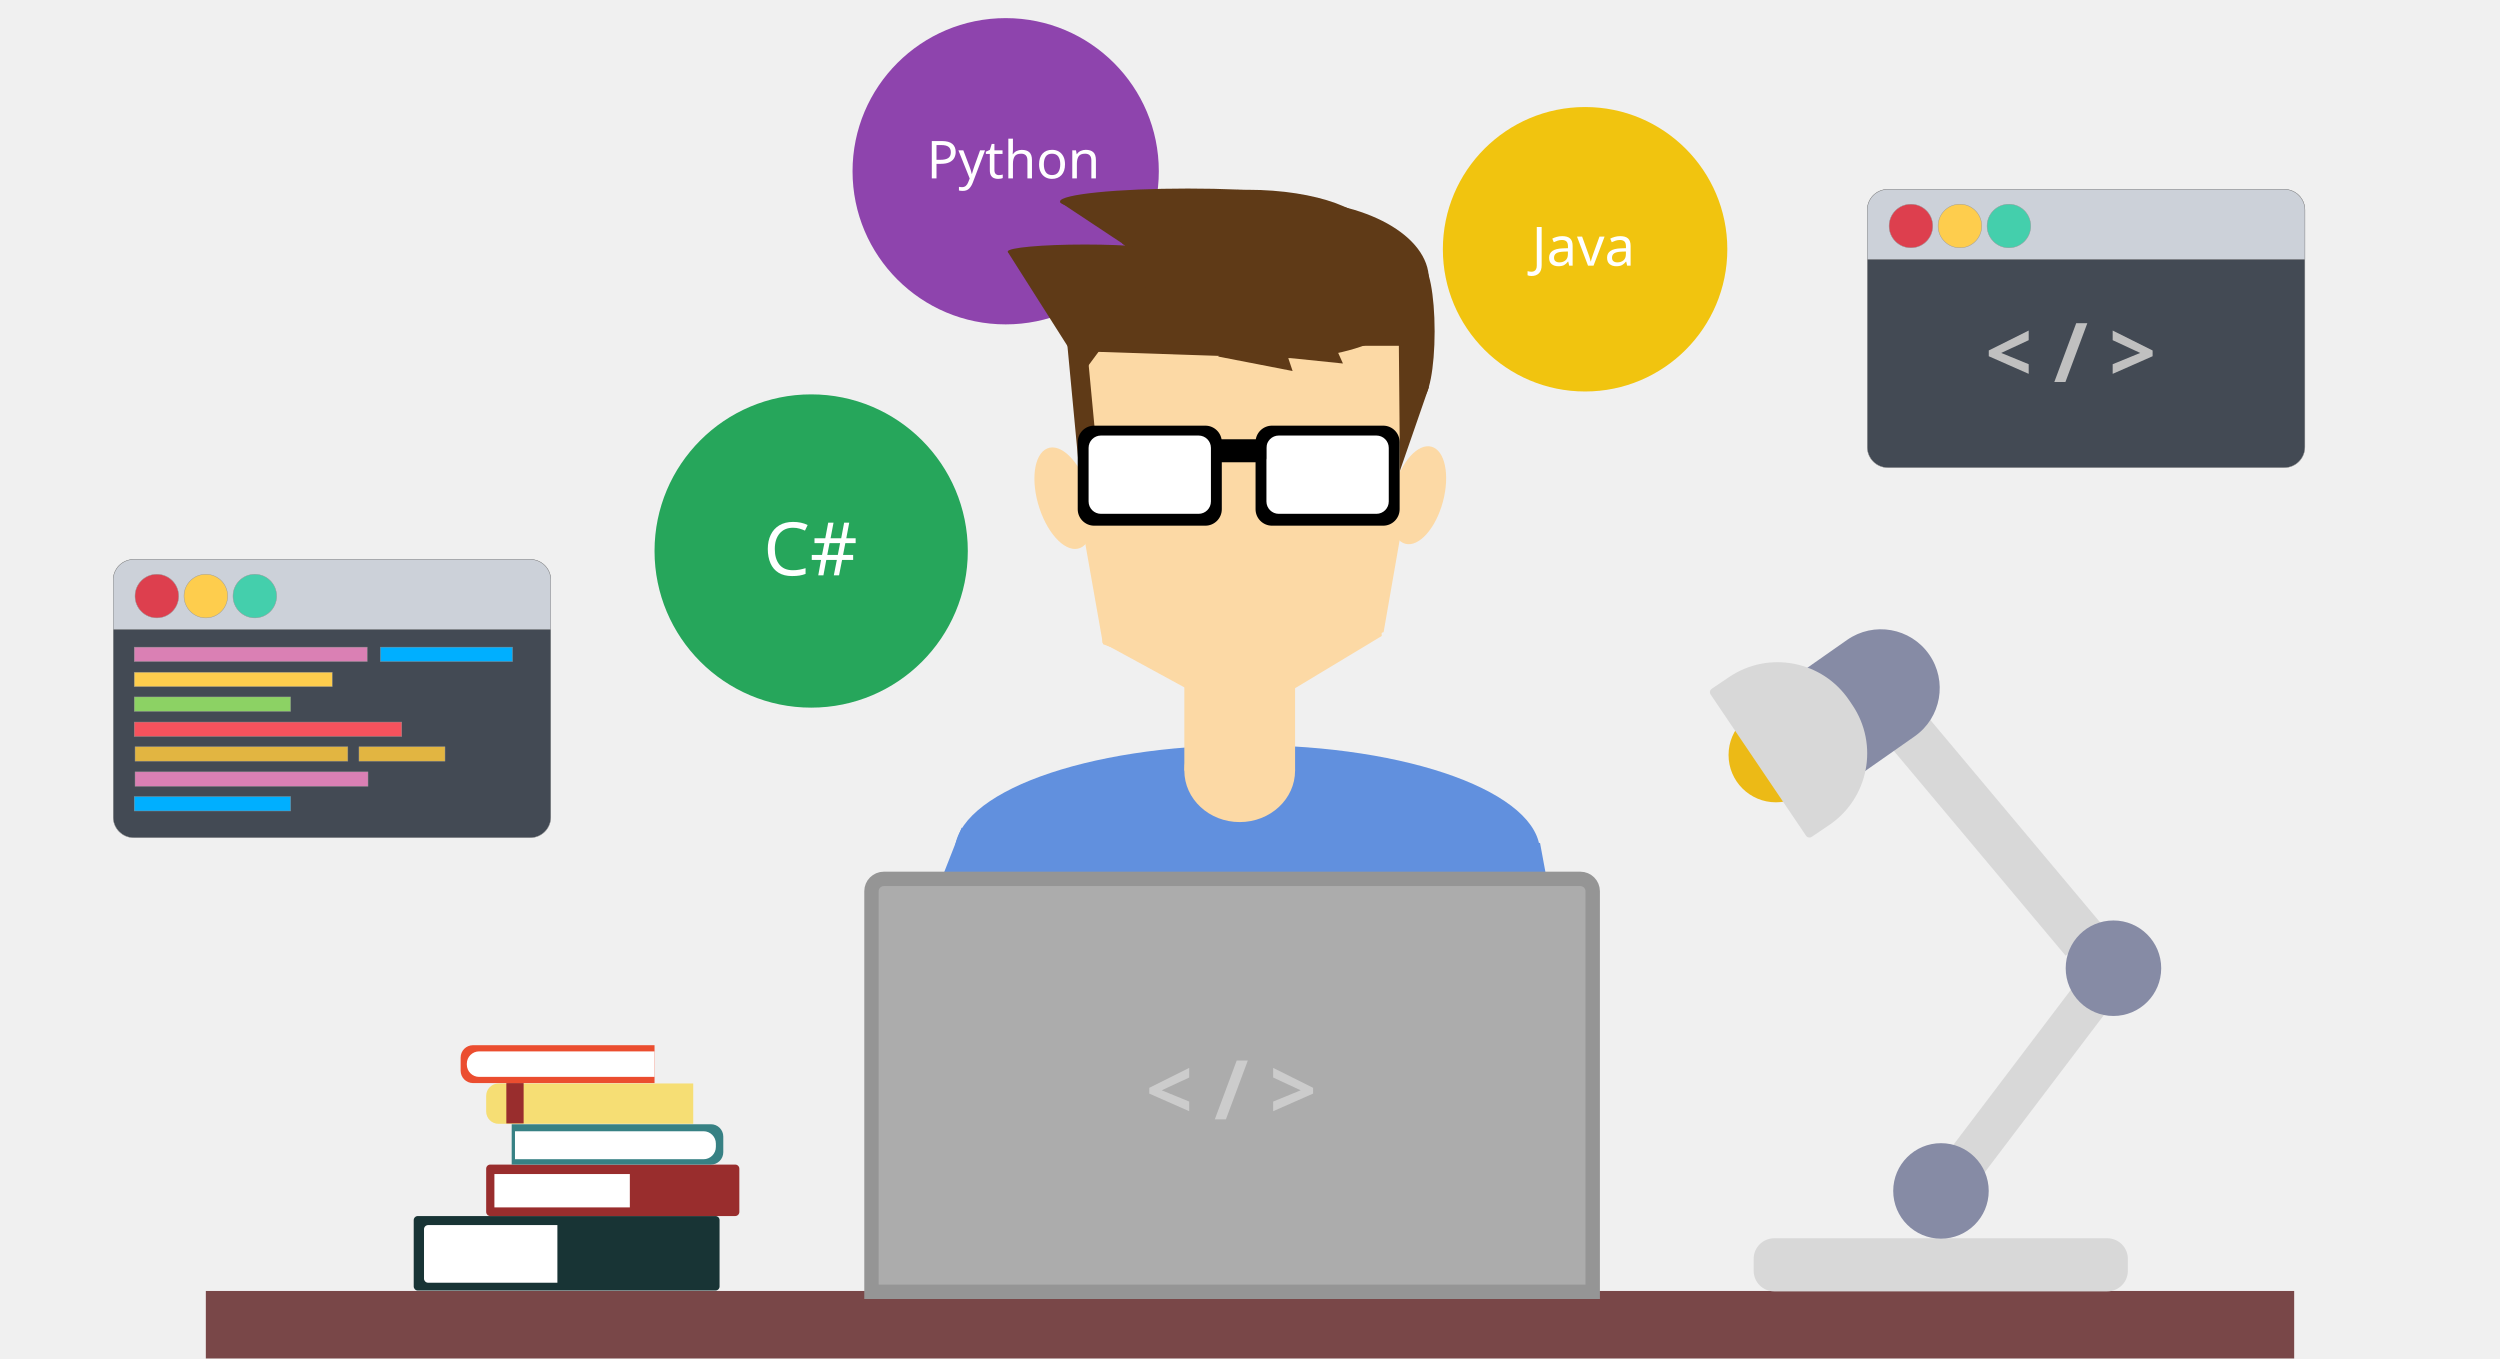
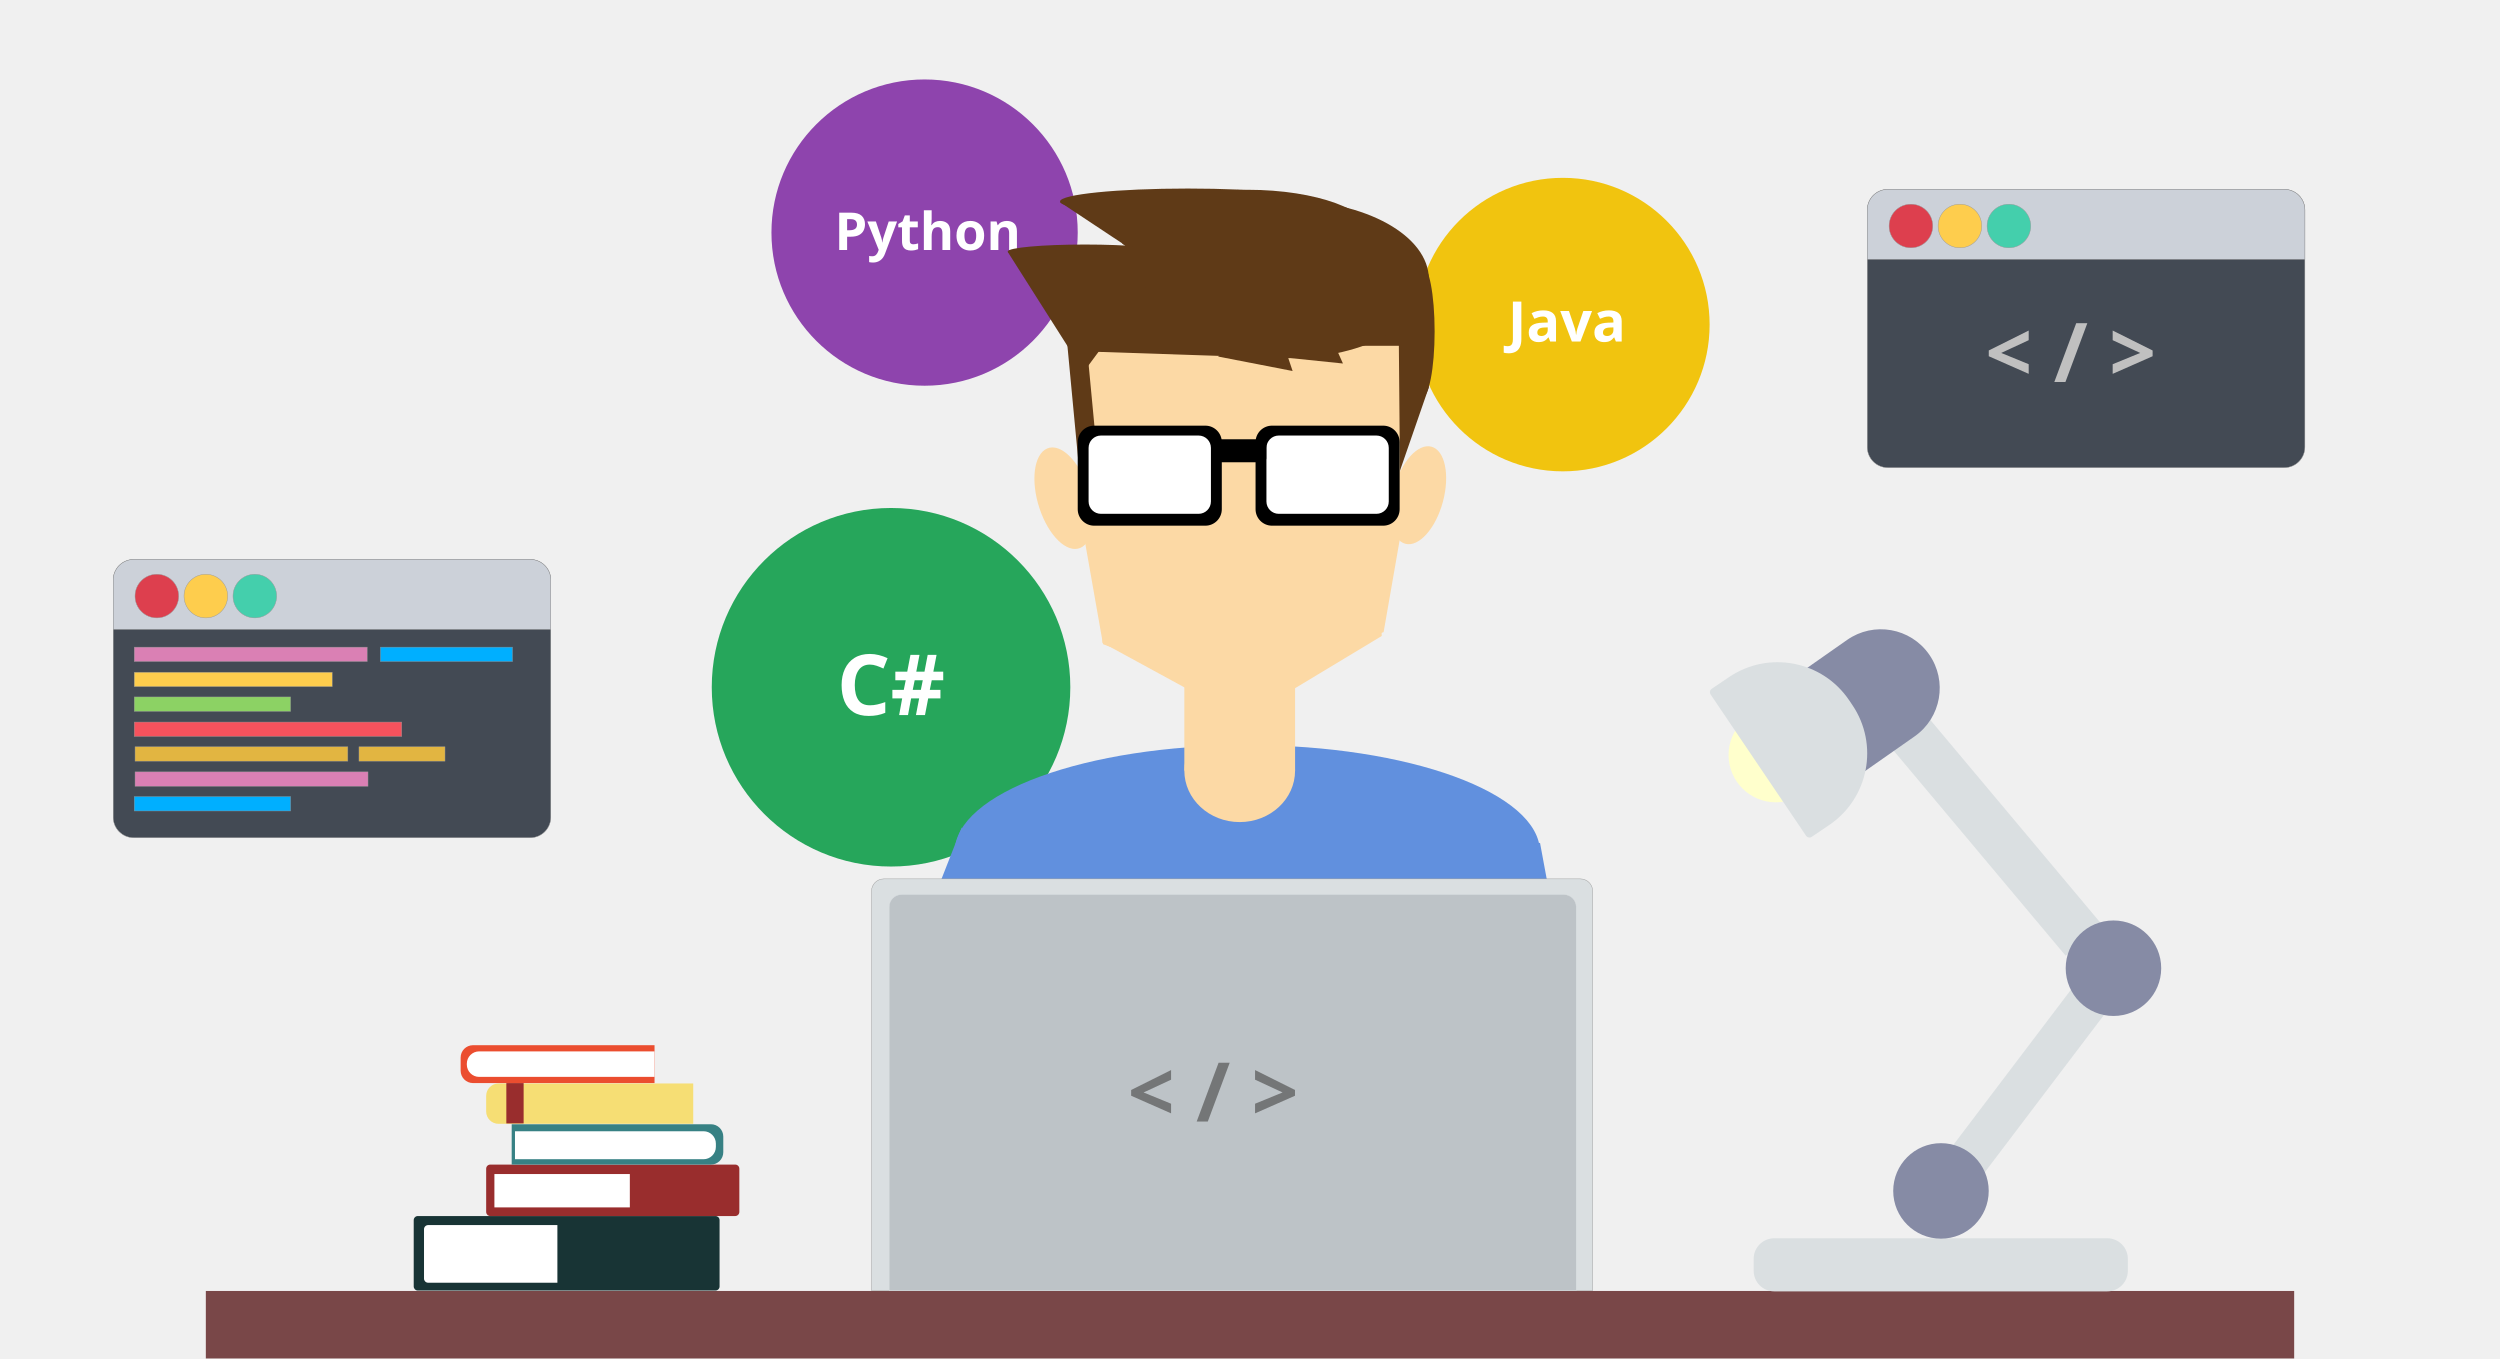
<svg xmlns="http://www.w3.org/2000/svg" width="999.616" height="543.18" viewBox="0 0 6073 3300">
  <defs>
    <style>
      .cls-1 {
        fill: #8e44ad;
      }

-       .cls-2, .cls-22, .cls-37 {
+       .cls-2, .cls-23, .cls-38 {
        font-size: 200px;
      }

      .cls-14, .cls-2, .cls-4, .cls-6 {
        fill: #fff;
      }

+       .cls-2, .cls-23, .cls-38, .cls-4, .cls-6 {
+         font-family: "Segoe UI";
+       }
+ 
      .cls-2, .cls-4, .cls-6 {
-         font-family: SegoeUI-Semilight, "Segoe UI";
+         font-weight: 600;
      }

      .cls-3 {
        fill: #26a65b;
      }

      .cls-4 {
        font-size: 400px;
      }

      .cls-5 {
        fill: #f1c40f;
      }

      .cls-6 {
        font-size: 250px;
      }

      .cls-7 {
        fill: #794748;
      }

-       .cls-8, .cls-9 {
-         fill: #d8d8d8;
-       }
- 
-       .cls-11, .cls-20, .cls-23, .cls-26, .cls-9 {
+       .cls-21, .cls-8, .cls-9 {
+         fill: #dadfe1;
+       }
+ 
+       .cls-11, .cls-20, .cls-24, .cls-27, .cls-9 {
        fill-rule: evenodd;
      }

      .cls-10 {
-         fill: #ecba16;
+         fill: #ffc;
      }

      .cls-11, .cls-12 {
        fill: #868ba5;
      }

      .cls-13 {
        fill: #183435;
      }

      .cls-15 {
        fill: #992d2d;
      }

      .cls-16 {
        fill: #378184;
      }

      .cls-17 {
        fill: #f6de74;
      }

      .cls-18 {
        fill: #eb4d2f;
      }

      .cls-19, .cls-20 {
        fill: #6190de;
      }

-       .cls-21 {
-         fill: #acacac;
-         stroke-width: 35px;
-       }
- 
-       .cls-21, .cls-27, .cls-28, .cls-29, .cls-30, .cls-31, .cls-32, .cls-33, .cls-34, .cls-35, .cls-36 {
+       .cls-21, .cls-28, .cls-29, .cls-30, .cls-31, .cls-32, .cls-33, .cls-34, .cls-35, .cls-36, .cls-37 {
        stroke: #959595;
      }

+       .cls-21, .cls-22, .cls-28, .cls-29, .cls-30, .cls-31, .cls-32, .cls-33, .cls-34, .cls-35, .cls-36, .cls-37 {
+         stroke-width: 1px;
+       }
+ 
      .cls-22 {
-         fill: #ccc;
+         fill: #bdc3c7;
+         stroke: #dadfe1;
+       }
+ 
+       .cls-23 {
+         fill: #747677;
        font-weight: 800;
      }

-       .cls-22, .cls-37 {
-         font-family: "Segoe UI";
-       }
- 
-       .cls-23, .cls-24 {
+       .cls-24, .cls-25 {
        fill: #fcd9a5;
      }

-       .cls-25, .cls-26 {
+       .cls-26, .cls-27 {
        fill: #5f3a17;
      }

-       .cls-27 {
+       .cls-28 {
        fill: #434a54;
      }

-       .cls-27, .cls-28, .cls-29, .cls-30, .cls-31, .cls-32, .cls-33, .cls-34, .cls-35, .cls-36 {
-         stroke-width: 1px;
-       }
- 
-       .cls-28 {
+       .cls-29 {
        fill: #ccd1d9;
      }

-       .cls-29 {
+       .cls-30 {
        fill: #dd3f4e;
      }

-       .cls-30 {
+       .cls-31 {
        fill: #fecd4d;
      }

-       .cls-31 {
+       .cls-32 {
        fill: #44cfac;
      }

-       .cls-32 {
+       .cls-33 {
        fill: #da80b4;
      }

-       .cls-33 {
+       .cls-34 {
        fill: #00afff;
      }

-       .cls-34 {
+       .cls-35 {
        fill: #8cd264;
      }

-       .cls-35 {
+       .cls-36 {
        fill: #f6525d;
      }

-       .cls-36 {
+       .cls-37 {
        fill: #e2b541;
      }

-       .cls-37 {
+       .cls-38 {
        fill: silver;
        font-weight: 700;
      }
    </style>
  </defs>
  <g id="Background">
    <g>
-       <circle class="cls-1" cx="2443" cy="416" r="372" />
-       <text id="Python" class="cls-2" transform="translate(2251.206 433.293) scale(0.635)">Python</text>
+       <circle class="cls-1" cx="2246" cy="565" r="372" />
+       <text id="Python" class="cls-2" transform="translate(2027.21 607.292) scale(0.635)">Python</text>
    </g>
    <g>
-       <circle class="cls-3" cx="1970.5" cy="1338.5" r="380.5" />
-       <text id="C_" data-name="C#" class="cls-4" transform="translate(1854.196 1397.576) scale(0.448)">C#</text>
+       <circle class="cls-3" cx="2164.5" cy="1669.5" r="435.5" />
+       <text id="C_" data-name="C#" class="cls-4" transform="translate(2032.53 1737.117) scale(0.513)">C#</text>
    </g>
    <g>
-       <circle class="cls-5" cx="3850.5" cy="605.5" r="345.5" />
-       <text id="Java" class="cls-6" transform="translate(3721.036 645.43) scale(0.527)">Java</text>
+       <circle class="cls-5" cx="3796.5" cy="788.5" r="356.5" />
+       <text id="Java" class="cls-6" transform="translate(3662.912 829.702) scale(0.544)">Java</text>
    </g>
  </g>
  <g id="Table">
    <rect class="cls-7" x="500" y="3136" width="5073" height="164" />
  </g>
  <g id="Lamp">
    <rect id="Rounded_Rectangle_10" data-name="Rounded Rectangle 10" class="cls-8" x="4260" y="3008" width="909" height="129" rx="50" ry="50" />
    <path class="cls-9" d="M5053.36,2374.38l80.5,61-319.37,421.39-80.49-61Z" />
    <path class="cls-9" d="M4599.4,1822.76l89.05-74.69,418.35,498.78-89.05,74.69Z" />
    <circle class="cls-10" cx="4314" cy="1834" r="115" />
    <path id="Rounded_Rectangle_11" data-name="Rounded Rectangle 11" class="cls-11" d="M4686.11,1589.59a143,143,0,0,1-35.08,199.17l-134.32,94.09a143,143,0,0,1-164.09-234.25l134.33-94.09A143,143,0,0,1,4686.11,1589.59Z" />
    <path id="Rounded_Rectangle_12" data-name="Rounded Rectangle 12" class="cls-9" d="M4491.98,1701.09l7.83,11.6c64.93,96.1,39.66,226.64-56.44,291.57l-42.26,28.55a10,10,0,0,1-13.89-2.69l-231.76-343.05a10,10,0,0,1,2.68-13.88l42.26-28.55C4296.51,1579.71,4427.05,1604.98,4491.98,1701.09Z" />
    <circle class="cls-12" cx="4715" cy="2893" r="116" />
    <circle class="cls-12" cx="5134" cy="2352" r="116" />
  </g>
  <g id="Books">
    <g id="_1st_book" data-name="1st book">
      <rect id="Rounded_Rectangle_4" data-name="Rounded Rectangle 4" class="cls-13" x="1005" y="2954" width="743" height="181" rx="10" ry="10" />
      <path id="Rounded_Rectangle_5" data-name="Rounded Rectangle 5" class="cls-14" d="M1040,2976h314a0,0,0,0,1,0,0v140a0,0,0,0,1,0,0H1040a10,10,0,0,1-10-10V2986A10,10,0,0,1,1040,2976Z" />
    </g>
    <g id="_2nd_book" data-name="2nd book">
      <rect id="Rounded_Rectangle_6" data-name="Rounded Rectangle 6" class="cls-15" x="1181" y="2829" width="615" height="125" rx="10" ry="10" />
      <rect id="Rounded_Rectangle_7" data-name="Rounded Rectangle 7" class="cls-14" x="1201" y="2852" width="329" height="81" />
    </g>
    <g id="_3rd_book" data-name="3rd book">
      <path id="Rounded_Rectangle_8" data-name="Rounded Rectangle 8" class="cls-16" d="M1243,2731h484a30,30,0,0,1,30,30v38a30,30,0,0,1-30,30H1243a0,0,0,0,1,0,0v-98A0,0,0,0,1,1243,2731Z" />
      <path id="Rounded_Rectangle_8-2" data-name="Rounded Rectangle 8" class="cls-14" d="M1251,2748h458a30,30,0,0,1,30,30v8a30,30,0,0,1-30,30H1251a0,0,0,0,1,0,0v-68A0,0,0,0,1,1251,2748Z" />
    </g>
    <g id="_4th_book" data-name="4th book">
      <path id="Rounded_Rectangle_8-3" data-name="Rounded Rectangle 8" class="cls-17" d="M1211,2632h473a0,0,0,0,1,0,0v98a0,0,0,0,1,0,0H1211a30,30,0,0,1-30-30v-38A30,30,0,0,1,1211,2632Z" />
      <rect class="cls-15" x="1230" y="2631" width="42" height="98" />
    </g>
    <g id="_5h_book" data-name="5h book">
      <path id="Rounded_Rectangle_9" data-name="Rounded Rectangle 9" class="cls-18" d="M1149,2539h441a0,0,0,0,1,0,0v92a0,0,0,0,1,0,0H1149a30,30,0,0,1-30-30v-32A30,30,0,0,1,1149,2539Z" />
    </g>
    <path id="Rounded_Rectangle_9-2" data-name="Rounded Rectangle 9" class="cls-14" d="M1164,2554h426a0,0,0,0,1,0,0v62a0,0,0,0,1,0,0H1164a30,30,0,0,1-30-30v-2A30,30,0,0,1,1164,2554Z" />
  </g>
  <g id="Body">
    <ellipse class="cls-19" cx="3030" cy="2070" rx="711" ry="260" />
    <path class="cls-20" d="M2335.97,2010.68L2624,2123.77l-100.87,256.9L2235.1,2267.59Z" />
    <path class="cls-20" d="M3520.75,2088.24L3741,2047.4l32.82,176.98-220.25,40.84Z" />
  </g>
  <g id="Laptop">
-     <path id="Rounded_Rectangle_1" data-name="Rounded Rectangle 1" class="cls-21" d="M2147,2135H3839a30,30,0,0,1,30,30v973a0,0,0,0,1,0,0H2117a0,0,0,0,1,0,0V2165A30,30,0,0,1,2147,2135Z" />
-     <text id="_" data-name="&lt; / &gt;" class="cls-22" x="2783.195" y="2719.124">&lt; / &gt;</text>
+     <path id="Rounded_Rectangle_15" data-name="Rounded Rectangle 15" class="cls-21" d="M2147,2135H3839a30,30,0,0,1,30,30v970a0,0,0,0,1,0,0H2117a0,0,0,0,1,0,0V2165A30,30,0,0,1,2147,2135Z" />
+     <path id="Rounded_Rectangle_1" data-name="Rounded Rectangle 1" class="cls-22" d="M2190,2173H3799a30,30,0,0,1,30,30v932a0,0,0,0,1,0,0H2160a0,0,0,0,1,0,0V2203A30,30,0,0,1,2190,2173Z" />
+     <text id="_" data-name="&lt; / &gt;" class="cls-23" transform="translate(2739.196 2724.378)">&lt; / &gt;</text>
  </g>
  <g id="Head">
-     <path class="cls-23" d="M2630.14,883L2815,887.383l-6.15,297.607-184.86-4.38Z" />
-     <ellipse class="cls-24" cx="2670.5" cy="888" rx="40.5" ry="34" />
-     <path id="Polygon_1" data-name="Polygon 1" class="cls-23" d="M3356.44,1545.01l-336.38,202.65-342.04-186.38-5.66-389.02,336.38-202.653,342.04,186.373ZM3075,1040h315a10,10,0,0,1,10,10v183a10,10,0,0,1-10,10H3075a10,10,0,0,1-10-10V1050A10,10,0,0,1,3075,1040Z" />
-     <rect class="cls-24" x="2877" y="1625" width="269" height="247" />
-     <ellipse class="cls-24" cx="3011.5" cy="1872" rx="134.5" ry="125" />
-     <path class="cls-23" d="M3477.26,1085.1c32.89,8.84,45.34,68.8,27.8,133.93s-58.43,110.73-91.32,101.89-45.34-68.81-27.8-133.93S3444.36,1076.25,3477.26,1085.1Z" />
-     <path class="cls-23" d="M2543.89,1089.43c32.51-13.7,76.84,29.28,99.01,96s13.79,131.91-18.71,145.6-76.84-29.29-99.01-96S2511.39,1103.12,2543.89,1089.43Z" />
-     <path id="Polygon_2" data-name="Polygon 2" class="cls-23" d="M3022.77,1693.6l-343.35-128.73-70.25-398.6,273.12-269.856,343.36,128.736,70.24,398.59Z" />
-     <path id="Polygon_3" data-name="Polygon 3" class="cls-23" d="M3361.07,1535.54L3019.5,1660.62l-279.09-233.2,62.49-358.27,341.58-125.073,279.08,233.193Z" />
-     <rect class="cls-24" x="2633" y="714" width="769" height="446" />
+     <path class="cls-24" d="M2630.14,883L2815,887.383l-6.15,297.607-184.86-4.38Z" />
+     <ellipse class="cls-25" cx="2670.5" cy="888" rx="40.5" ry="34" />
+     <path id="Polygon_1" data-name="Polygon 1" class="cls-24" d="M3356.44,1545.01l-336.38,202.65-342.04-186.38-5.66-389.02,336.38-202.653,342.04,186.373ZM3075,1040h315a10,10,0,0,1,10,10v183a10,10,0,0,1-10,10H3075a10,10,0,0,1-10-10V1050A10,10,0,0,1,3075,1040Z" />
+     <rect class="cls-25" x="2877" y="1625" width="269" height="247" />
+     <ellipse class="cls-25" cx="3011.5" cy="1872" rx="134.5" ry="125" />
+     <path class="cls-24" d="M3477.26,1085.1c32.89,8.84,45.34,68.8,27.8,133.93s-58.43,110.73-91.32,101.89-45.34-68.81-27.8-133.93S3444.36,1076.25,3477.26,1085.1Z" />
+     <path class="cls-24" d="M2543.89,1089.43c32.51-13.7,76.84,29.28,99.01,96s13.79,131.91-18.71,145.6-76.84-29.29-99.01-96S2511.39,1103.12,2543.89,1089.43Z" />
+     <path id="Polygon_2" data-name="Polygon 2" class="cls-24" d="M3022.77,1693.6l-343.35-128.73-70.25-398.6,273.12-269.856,343.36,128.736,70.24,398.59Z" />
+     <path id="Polygon_3" data-name="Polygon 3" class="cls-24" d="M3361.07,1535.54L3019.5,1660.62l-279.09-233.2,62.49-358.27,341.58-125.073,279.08,233.193Z" />
+     <rect class="cls-25" x="2633" y="714" width="769" height="446" />
  </g>
  <g id="Hair">
-     <ellipse class="cls-25" cx="2885.5" cy="489.5" rx="310.5" ry="31.5" />
-     <ellipse class="cls-25" cx="3030.5" cy="572.5" rx="303.5" ry="111.5" />
-     <path id="Polygon_10" data-name="Polygon 10" class="cls-26" d="M3140,901.26l-180.78-35.115L3080.42,723.4Z" />
-     <path id="Polygon_9" data-name="Polygon 9" class="cls-26" d="M3262.28,883.03l-148.92-15.348,87.63-121.472Z" />
-     <path class="cls-26" d="M2725.65,591.034l13.14-16.38,16.38,13.141-13.14,16.38Z" />
-     <path class="cls-26" d="M2650.47,684.005l479.52,16.051-6.47,169.949-479.51-16.051Z" />
-     <path id="Polygon_7" data-name="Polygon 7" class="cls-26" d="M3397.4,757.525l73.49,183.529-70.12,202.436Z" />
-     <ellipse class="cls-25" cx="2635.5" cy="611" rx="187.5" ry="17" />
-     <path id="Polygon_6" data-name="Polygon 6" class="cls-26" d="M2632.78,903.01L2448.01,611.978l391.99,10.9Z" />
-     <path class="cls-26" d="M2591.59,825.264l46.79-4.422,30.18,319.4-46.79,4.42Z" />
-     <rect class="cls-25" x="3288" y="772" width="136" height="68" />
-     <ellipse class="cls-25" cx="3421" cy="797.5" rx="19" ry="21.5" />
-     <ellipse class="cls-25" cx="3453.5" cy="805" rx="31.5" ry="162" />
-     <ellipse class="cls-25" cx="3127" cy="678.5" rx="344" ry="191.5" />
-     <path id="Polygon_5" data-name="Polygon 5" class="cls-26" d="M2730.27,594L2575,491.062l279.02-8.055Z" />
+     <ellipse class="cls-26" cx="2885.5" cy="489.5" rx="310.5" ry="31.5" />
+     <ellipse class="cls-26" cx="3030.5" cy="572.5" rx="303.5" ry="111.5" />
+     <path id="Polygon_10" data-name="Polygon 10" class="cls-27" d="M3140,901.26l-180.78-35.115L3080.42,723.4Z" />
+     <path id="Polygon_9" data-name="Polygon 9" class="cls-27" d="M3262.28,883.03l-148.92-15.348,87.63-121.472Z" />
+     <path class="cls-27" d="M2725.65,591.034l13.14-16.38,16.38,13.141-13.14,16.38Z" />
+     <path class="cls-27" d="M2650.47,684.005l479.52,16.051-6.47,169.949-479.51-16.051Z" />
+     <path id="Polygon_7" data-name="Polygon 7" class="cls-27" d="M3397.4,757.525l73.49,183.529-70.12,202.436Z" />
+     <ellipse class="cls-26" cx="2635.5" cy="611" rx="187.5" ry="17" />
+     <path id="Polygon_6" data-name="Polygon 6" class="cls-27" d="M2632.78,903.01L2448.01,611.978l391.99,10.9Z" />
+     <path class="cls-27" d="M2591.59,825.264l46.79-4.422,30.18,319.4-46.79,4.42Z" />
+     <rect class="cls-26" x="3288" y="772" width="136" height="68" />
+     <ellipse class="cls-26" cx="3421" cy="797.5" rx="19" ry="21.5" />
+     <ellipse class="cls-26" cx="3453.5" cy="805" rx="31.5" ry="162" />
+     <ellipse class="cls-26" cx="3127" cy="678.5" rx="344" ry="191.5" />
+     <path id="Polygon_5" data-name="Polygon 5" class="cls-27" d="M2730.27,594L2575,491.062l279.02-8.055Z" />
  </g>
  <g id="Glasses">
    <g id="Left">
      <rect id="Rounded_Rectangle_2" data-name="Rounded Rectangle 2" x="3050" y="1034" width="350" height="243" rx="40" ry="40" />
      <rect id="Rounded_Rectangle_2-2" data-name="Rounded Rectangle 2" class="cls-14" x="3076.41" y="1058" width="297.18" height="190.19" rx="30" ry="30" />
    </g>
    <g id="Right">
      <rect id="Rounded_Rectangle_2-3" data-name="Rounded Rectangle 2" x="2618" y="1034" width="350" height="243" rx="40" ry="40" />
      <rect id="Rounded_Rectangle_2-4" data-name="Rounded Rectangle 2" class="cls-14" x="2644.41" y="1058" width="297.18" height="190.19" rx="30" ry="30" />
    </g>
    <rect id="Rounded_Rectangle_3" data-name="Rounded Rectangle 3" x="2942" y="1067" width="134" height="56" rx="10" ry="10" />
  </g>
  <g id="Left_Window" data-name="Left Window">
    <g id="Window">
      <g>
-         <rect id="Rounded_Rectangle_13" data-name="Rounded Rectangle 13" class="cls-27" x="275" y="1359" width="1063" height="676" rx="50" ry="50" />
-         <path id="Rounded_Rectangle_14" data-name="Rounded Rectangle 14" class="cls-28" d="M325,1359h963a50,50,0,0,1,50,50v120a0,0,0,0,1,0,0H275a0,0,0,0,1,0,0V1409A50,50,0,0,1,325,1359Z" />
-       </g>
-       <g>
-         <circle class="cls-29" cx="381" cy="1448" r="53" />
-         <circle class="cls-30" cx="500" cy="1448" r="53" />
-         <circle class="cls-31" cx="619" cy="1448" r="53" />
-       </g>
-     </g>
-     <rect class="cls-32" x="326" y="1572" width="566" height="35" />
-     <rect class="cls-32" x="328" y="1875" width="566" height="35" />
-     <rect class="cls-33" x="924" y="1572" width="321" height="35" />
-     <rect class="cls-33" x="326" y="1935" width="380" height="35" />
-     <rect class="cls-30" x="326" y="1633" width="481" height="35" />
-     <rect class="cls-34" x="326" y="1693" width="380" height="35" />
-     <rect class="cls-35" x="326" y="1754" width="650" height="35" />
-     <rect class="cls-36" x="328" y="1814" width="517" height="35" />
-     <rect class="cls-36" x="872" y="1814" width="209" height="35" />
+         <rect id="Rounded_Rectangle_13" data-name="Rounded Rectangle 13" class="cls-28" x="275" y="1359" width="1063" height="676" rx="50" ry="50" />
+         <path id="Rounded_Rectangle_14" data-name="Rounded Rectangle 14" class="cls-29" d="M325,1359h963a50,50,0,0,1,50,50v120a0,0,0,0,1,0,0H275a0,0,0,0,1,0,0V1409A50,50,0,0,1,325,1359Z" />
+       </g>
+       <g>
+         <circle class="cls-30" cx="381" cy="1448" r="53" />
+         <circle class="cls-31" cx="500" cy="1448" r="53" />
+         <circle class="cls-32" cx="619" cy="1448" r="53" />
+       </g>
+     </g>
+     <rect class="cls-33" x="326" y="1572" width="566" height="35" />
+     <rect class="cls-33" x="328" y="1875" width="566" height="35" />
+     <rect class="cls-34" x="924" y="1572" width="321" height="35" />
+     <rect class="cls-34" x="326" y="1935" width="380" height="35" />
+     <rect class="cls-31" x="326" y="1633" width="481" height="35" />
+     <rect class="cls-35" x="326" y="1693" width="380" height="35" />
+     <rect class="cls-36" x="326" y="1754" width="650" height="35" />
+     <rect class="cls-37" x="328" y="1814" width="517" height="35" />
+     <rect class="cls-37" x="872" y="1814" width="209" height="35" />
  </g>
  <g id="Right_Window" data-name="Right Window">
    <g id="Window-2" data-name="Window">
      <g>
-         <rect id="Rounded_Rectangle_13-2" data-name="Rounded Rectangle 13" class="cls-27" x="4536" y="460" width="1063" height="676" rx="50" ry="50" />
-         <path id="Rounded_Rectangle_14-2" data-name="Rounded Rectangle 14" class="cls-28" d="M4586,460h963a50,50,0,0,1,50,50V630a0,0,0,0,1,0,0H4536a0,0,0,0,1,0,0V510A50,50,0,0,1,4586,460Z" />
-       </g>
-       <g>
-         <circle class="cls-29" cx="4642" cy="549" r="53" />
-         <circle class="cls-30" cx="4761" cy="549" r="53" />
-         <circle class="cls-31" cx="4880" cy="549" r="53" />
-       </g>
-       <text id="_2" data-name="&lt; / &gt;" class="cls-37" x="4822.527" y="927.96">&lt; / &gt;</text>
+         <rect id="Rounded_Rectangle_13-2" data-name="Rounded Rectangle 13" class="cls-28" x="4536" y="460" width="1063" height="676" rx="50" ry="50" />
+         <path id="Rounded_Rectangle_14-2" data-name="Rounded Rectangle 14" class="cls-29" d="M4586,460h963a50,50,0,0,1,50,50V630a0,0,0,0,1,0,0H4536a0,0,0,0,1,0,0V510A50,50,0,0,1,4586,460Z" />
+       </g>
+       <g>
+         <circle class="cls-30" cx="4642" cy="549" r="53" />
+         <circle class="cls-31" cx="4761" cy="549" r="53" />
+         <circle class="cls-32" cx="4880" cy="549" r="53" />
+       </g>
+       <text id="_2" data-name="&lt; / &gt;" class="cls-38" x="4822.527" y="927.96">&lt; / &gt;</text>
    </g>
  </g>
</svg>
